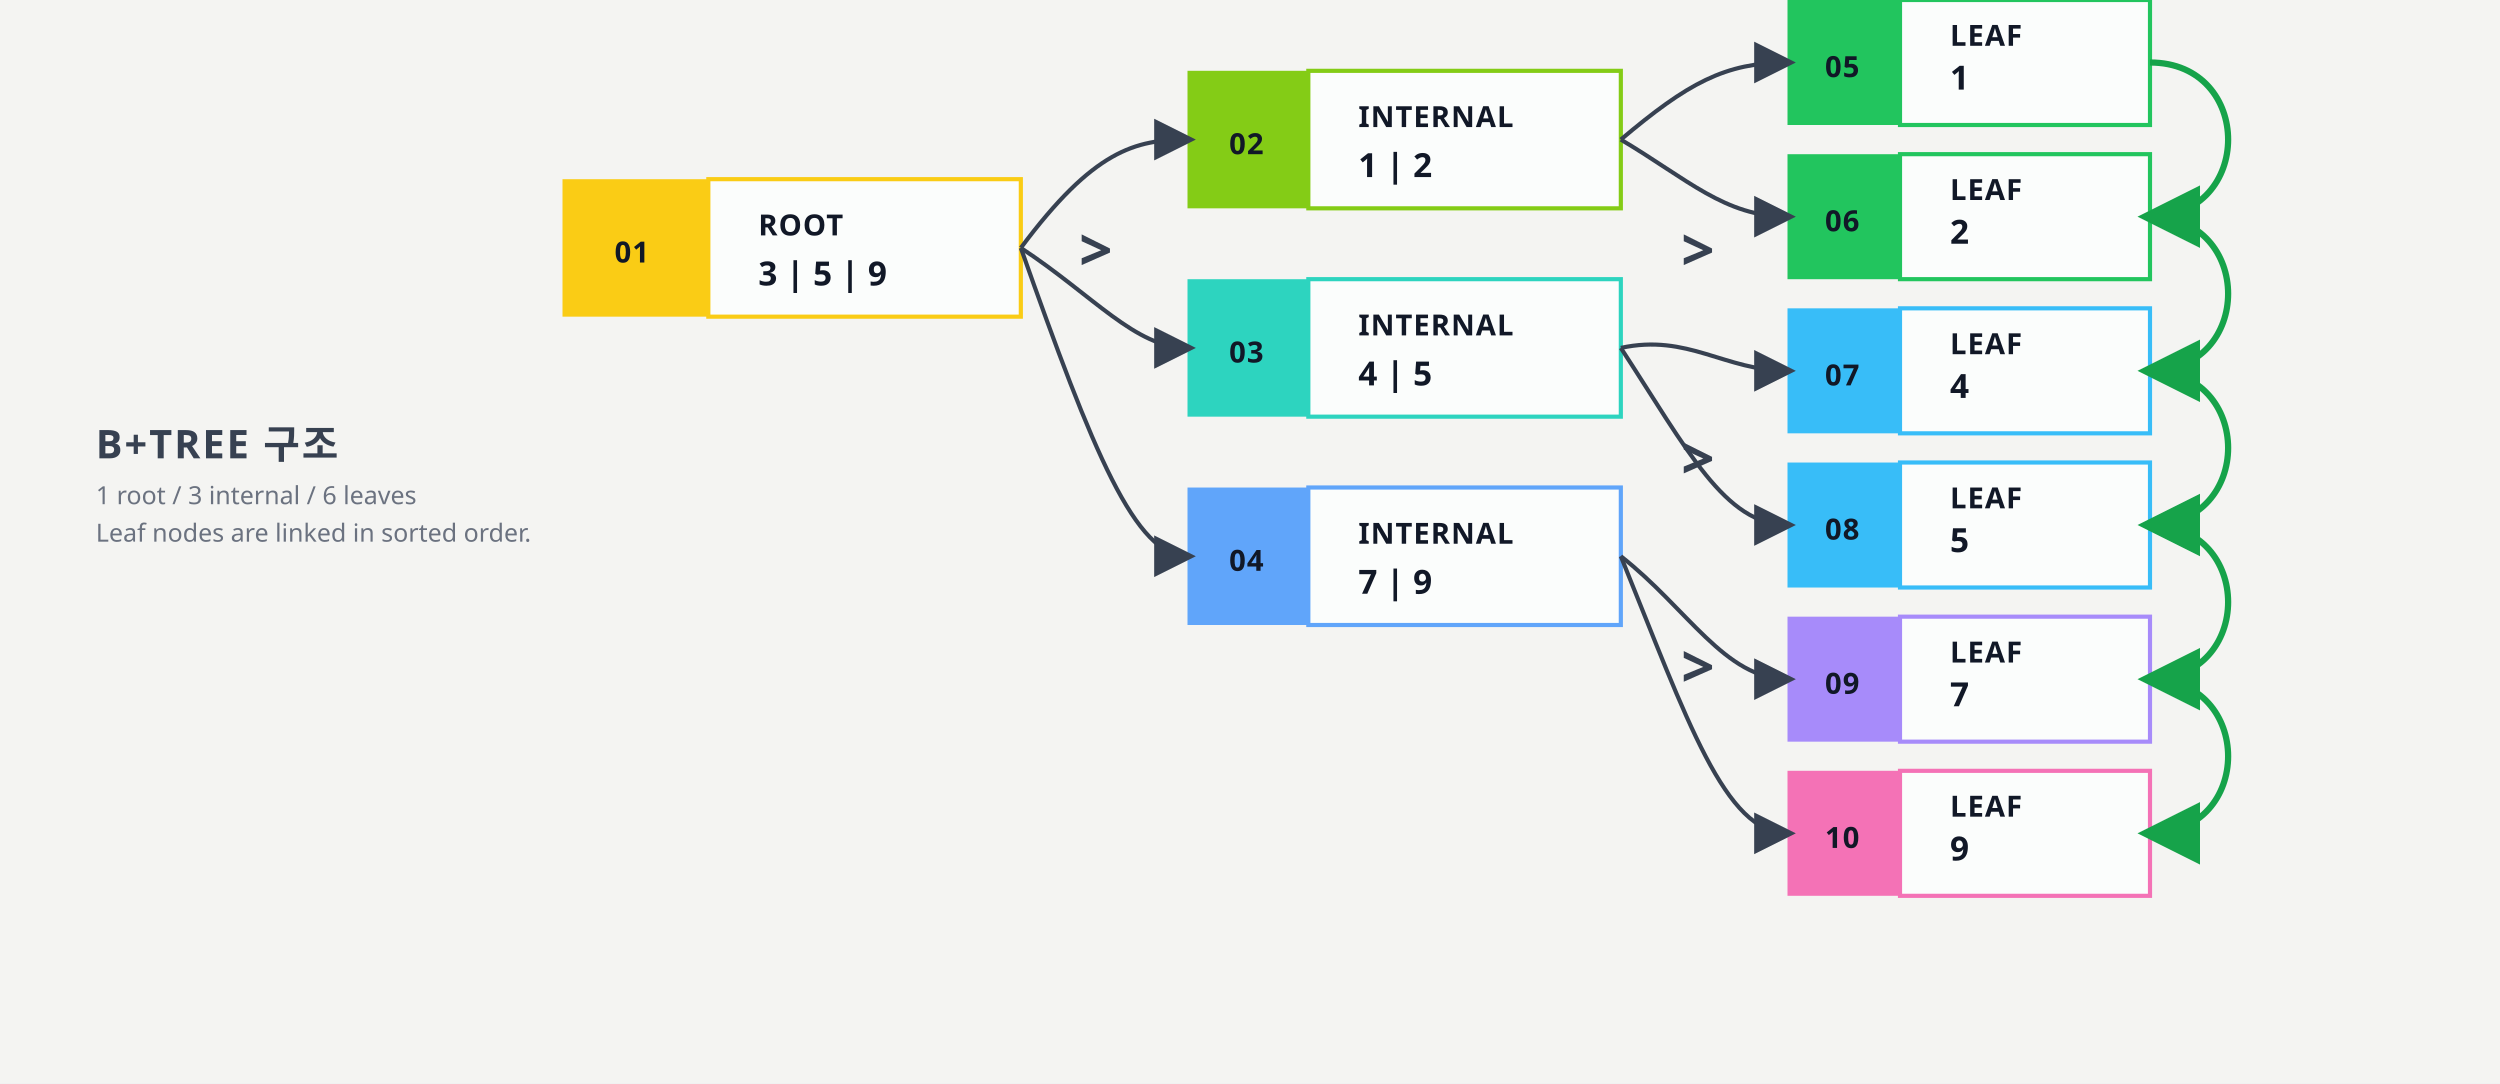
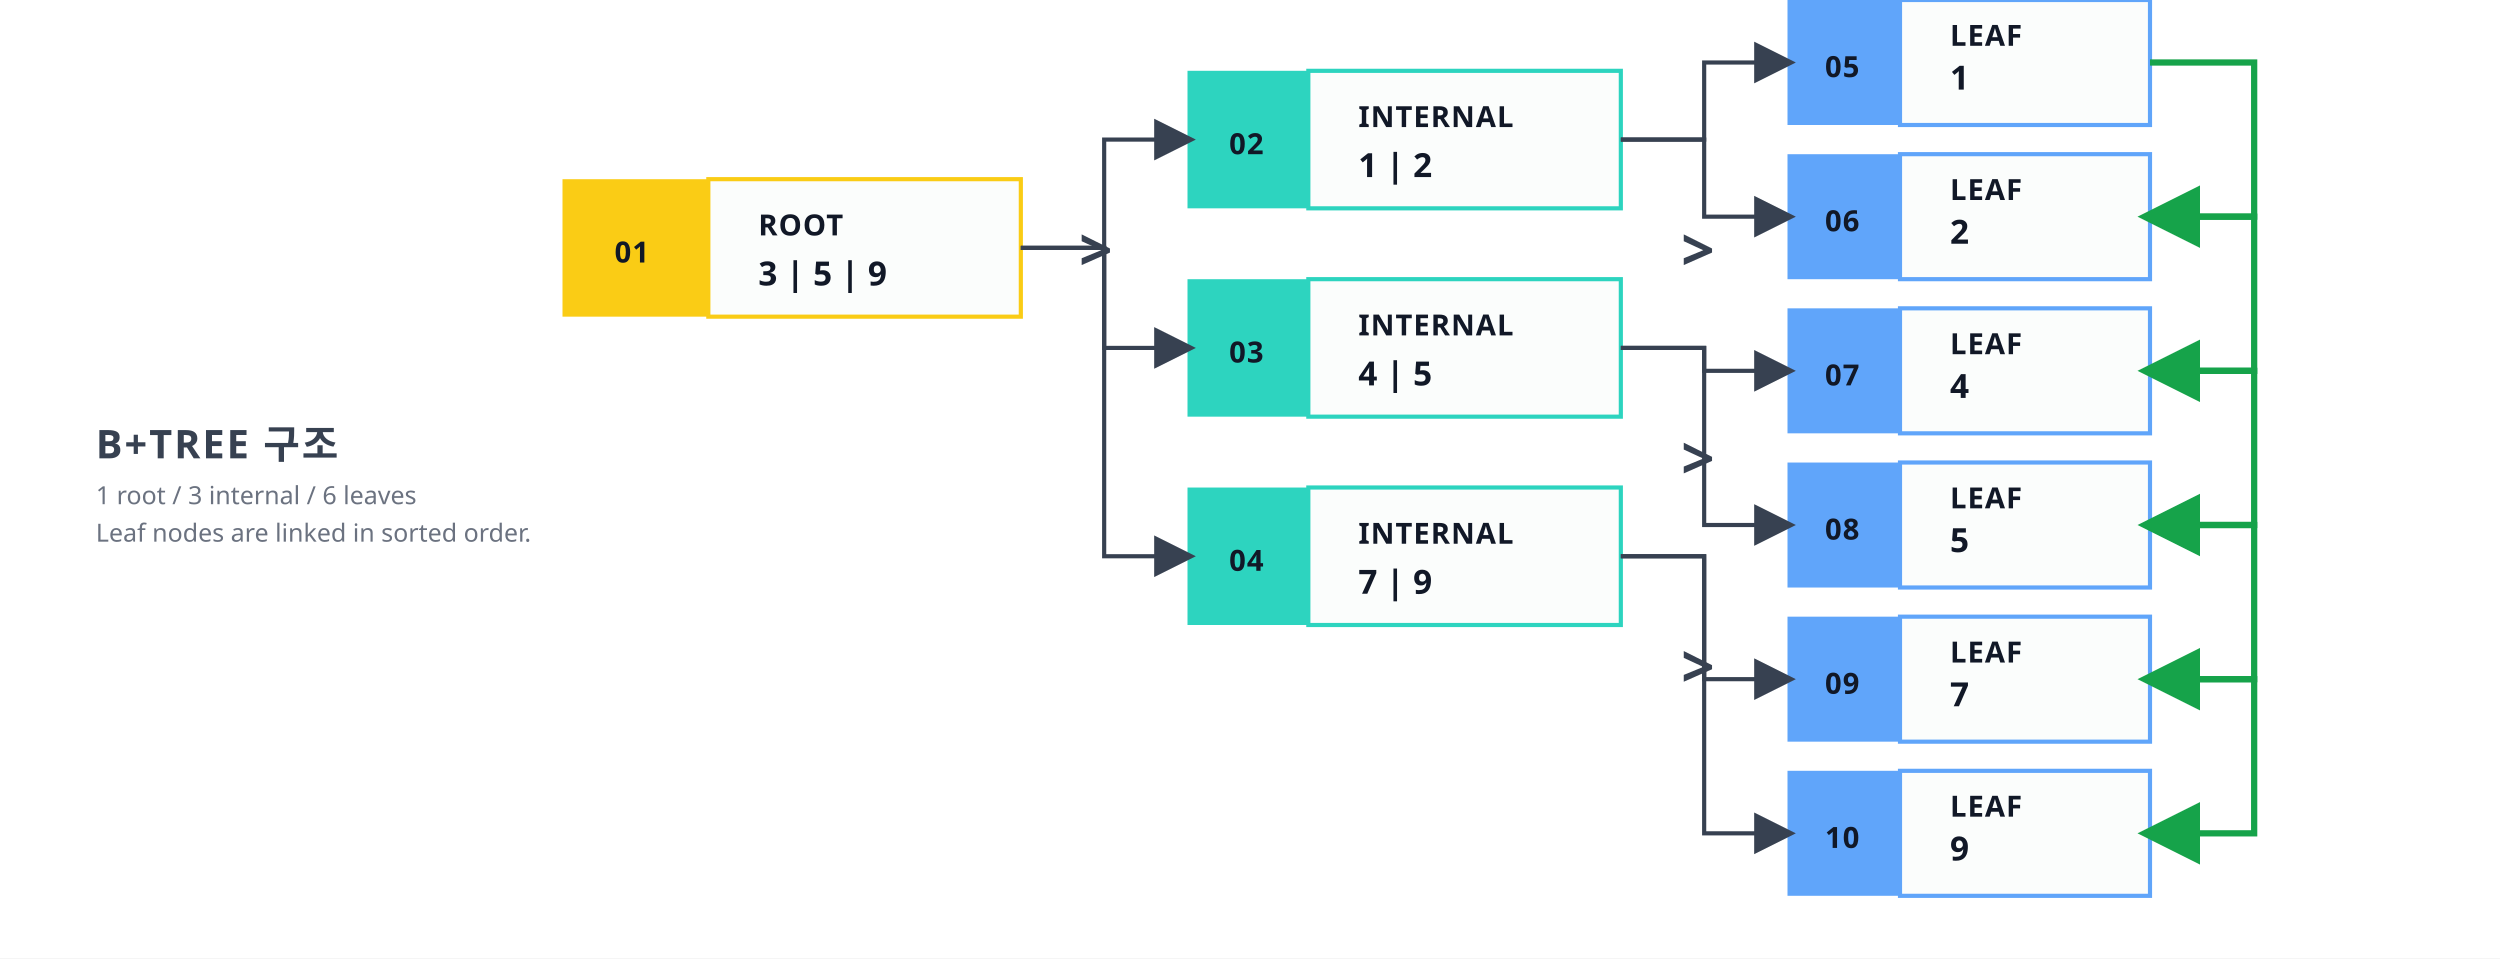
- <svg xmlns="http://www.w3.org/2000/svg" width="1200" height="520" viewBox="0 0 1200 520">
+ <svg xmlns="http://www.w3.org/2000/svg" width="1200" height="460" viewBox="0 0 1200 460">
  <defs>
    <style>
      .title { font: 700 19px 'Segoe UI', 'Malgun Gothic', sans-serif; fill: #374151; letter-spacing: 1px; }
      .subtitle { font: 500 12px 'Segoe UI', 'Malgun Gothic', sans-serif; fill: #6b7280; }
      .cardTitle { font: 800 14px 'Segoe UI', 'Malgun Gothic', sans-serif; fill: #111827; letter-spacing: .5px; }
      .keyText { font: 700 16px 'Segoe UI', 'Malgun Gothic', sans-serif; fill: #111827; }
      .valueText { font: 600 11px 'Segoe UI', 'Malgun Gothic', sans-serif; fill: #6b7280; }
      .rootRibbon { fill: #facc15; }
-       .internalA { fill: #84cc16; }
-       .internalB { fill: #2dd4bf; }
-       .internalC { fill: #60a5fa; }
-       .leafA { fill: #22c55e; }
-       .leafB { fill: #38bdf8; }
-       .leafC { fill: #a78bfa; }
-       .leafD { fill: #f472b6; }
+       .internalRibbon { fill: #2dd4bf; }
+       .leafRibbon { fill: #60a5fa; }
      .card { fill: #fbfdfc; stroke-width: 2; }
      .rootCard { stroke: #facc15; }
-       .internalCardA { stroke: #84cc16; }
-       .internalCardB { stroke: #2dd4bf; }
-       .internalCardC { stroke: #60a5fa; }
-       .leafCardA { stroke: #22c55e; }
-       .leafCardB { stroke: #38bdf8; }
-       .leafCardC { stroke: #a78bfa; }
-       .leafCardD { stroke: #f472b6; }
+       .internalCard { stroke: #2dd4bf; }
+       .leafCard { stroke: #60a5fa; }
      .treeLine { stroke: #374151; stroke-width: 2; fill: none; marker-end: url(#darkArrow); }
      .leafLink { stroke: #16a34a; stroke-width: 3; fill: none; marker-end: url(#greenArrow); }
      .chevron { font: 700 28px 'Segoe UI', sans-serif; fill: #374151; }
    </style>
    <marker id="darkArrow" markerWidth="10" markerHeight="10" refX="8" refY="5" orient="auto">
      <path d="M0,0 L10,5 L0,10 z" fill="#374151" />
    </marker>
    <marker id="greenArrow" markerWidth="10" markerHeight="10" refX="8" refY="5" orient="auto">
      <path d="M0,0 L10,5 L0,10 z" fill="#16a34a" />
    </marker>
  </defs>
-   <rect width="1200" height="520" fill="#f4f4f2" />
+   <rect width="1200" height="460" fill="#ffffff" />
  <text x="46" y="220" class="title">B+TREE 구조</text>
  <text x="46" y="242" class="subtitle">1 root / 3 internal / 6 leaves</text>
  <text x="46" y="260" class="subtitle">Leaf nodes are linked in sorted order.</text>
  <g transform="translate(270 86)">
    <polygon points="0,0 70,0 88,33 70,66 0,66" class="rootRibbon" />
    <rect x="70" y="0" width="150" height="66" class="card rootCard" />
    <text x="25" y="40" class="cardTitle">01</text>
    <text x="94" y="27" class="cardTitle">ROOT</text>
    <text x="94" y="51" class="keyText">3 | 5 | 9</text>
  </g>
  <text x="518" y="130" class="chevron">&gt;</text>
  <g transform="translate(570 34)">
-     <polygon points="0,0 58,0 76,33 58,66 0,66" class="internalA" />
-     <rect x="58" y="0" width="150" height="66" class="card internalCardA" />
+     <polygon points="0,0 58,0 76,33 58,66 0,66" class="internalRibbon" />
+     <rect x="58" y="0" width="150" height="66" class="card internalCard" />
    <text x="20" y="40" class="cardTitle">02</text>
    <text x="82" y="27" class="cardTitle">INTERNAL</text>
    <text x="82" y="51" class="keyText">1 | 2</text>
  </g>
  <g transform="translate(570 134)">
-     <polygon points="0,0 58,0 76,33 58,66 0,66" class="internalB" />
-     <rect x="58" y="0" width="150" height="66" class="card internalCardB" />
+     <polygon points="0,0 58,0 76,33 58,66 0,66" class="internalRibbon" />
+     <rect x="58" y="0" width="150" height="66" class="card internalCard" />
    <text x="20" y="40" class="cardTitle">03</text>
    <text x="82" y="27" class="cardTitle">INTERNAL</text>
    <text x="82" y="51" class="keyText">4 | 5</text>
  </g>
  <g transform="translate(570 234)">
-     <polygon points="0,0 58,0 76,33 58,66 0,66" class="internalC" />
-     <rect x="58" y="0" width="150" height="66" class="card internalCardC" />
+     <polygon points="0,0 58,0 76,33 58,66 0,66" class="internalRibbon" />
+     <rect x="58" y="0" width="150" height="66" class="card internalCard" />
    <text x="20" y="40" class="cardTitle">04</text>
    <text x="82" y="27" class="cardTitle">INTERNAL</text>
    <text x="82" y="51" class="keyText">7 | 9</text>
  </g>
-   <path d="M490 119 C525 72 545 67 570 67" class="treeLine" />
-   <path d="M490 119 C525 142 545 167 570 167" class="treeLine" />
-   <path d="M490 119 C525 218 545 267 570 267" class="treeLine" />
+   <path d="M490 119 L530 119 L530 67 L570 67" class="treeLine" />
+   <path d="M490 119 L530 119 L530 167 L570 167" class="treeLine" />
+   <path d="M490 119 L530 119 L530 267 L570 267" class="treeLine" />
  <text x="807" y="130" class="chevron">&gt;</text>
  <text x="807" y="230" class="chevron">&gt;</text>
  <text x="807" y="330" class="chevron">&gt;</text>
  <g transform="translate(858 0)">
-     <polygon points="0,0 54,0 72,30 54,60 0,60" class="leafA" />
-     <rect x="54" y="0" width="120" height="60" class="card leafCardA" />
+     <polygon points="0,0 54,0 72,30 54,60 0,60" class="leafRibbon" />
+     <rect x="54" y="0" width="120" height="60" class="card leafCard" />
    <text x="18" y="37" class="cardTitle">05</text>
    <text x="78" y="22" class="cardTitle">LEAF</text>
    <text x="78" y="43" class="keyText">1</text>
  </g>
  <g transform="translate(858 74)">
-     <polygon points="0,0 54,0 72,30 54,60 0,60" class="leafA" />
-     <rect x="54" y="0" width="120" height="60" class="card leafCardA" />
+     <polygon points="0,0 54,0 72,30 54,60 0,60" class="leafRibbon" />
+     <rect x="54" y="0" width="120" height="60" class="card leafCard" />
    <text x="18" y="37" class="cardTitle">06</text>
    <text x="78" y="22" class="cardTitle">LEAF</text>
    <text x="78" y="43" class="keyText">2</text>
  </g>
  <g transform="translate(858 148)">
-     <polygon points="0,0 54,0 72,30 54,60 0,60" class="leafB" />
-     <rect x="54" y="0" width="120" height="60" class="card leafCardB" />
+     <polygon points="0,0 54,0 72,30 54,60 0,60" class="leafRibbon" />
+     <rect x="54" y="0" width="120" height="60" class="card leafCard" />
    <text x="18" y="37" class="cardTitle">07</text>
    <text x="78" y="22" class="cardTitle">LEAF</text>
    <text x="78" y="43" class="keyText">4</text>
  </g>
  <g transform="translate(858 222)">
-     <polygon points="0,0 54,0 72,30 54,60 0,60" class="leafB" />
-     <rect x="54" y="0" width="120" height="60" class="card leafCardB" />
+     <polygon points="0,0 54,0 72,30 54,60 0,60" class="leafRibbon" />
+     <rect x="54" y="0" width="120" height="60" class="card leafCard" />
    <text x="18" y="37" class="cardTitle">08</text>
    <text x="78" y="22" class="cardTitle">LEAF</text>
    <text x="78" y="43" class="keyText">5</text>
  </g>
  <g transform="translate(858 296)">
-     <polygon points="0,0 54,0 72,30 54,60 0,60" class="leafC" />
-     <rect x="54" y="0" width="120" height="60" class="card leafCardC" />
+     <polygon points="0,0 54,0 72,30 54,60 0,60" class="leafRibbon" />
+     <rect x="54" y="0" width="120" height="60" class="card leafCard" />
    <text x="18" y="37" class="cardTitle">09</text>
    <text x="78" y="22" class="cardTitle">LEAF</text>
    <text x="78" y="43" class="keyText">7</text>
  </g>
  <g transform="translate(858 370)">
-     <polygon points="0,0 54,0 72,30 54,60 0,60" class="leafD" />
-     <rect x="54" y="0" width="120" height="60" class="card leafCardD" />
+     <polygon points="0,0 54,0 72,30 54,60 0,60" class="leafRibbon" />
+     <rect x="54" y="0" width="120" height="60" class="card leafCard" />
    <text x="18" y="37" class="cardTitle">10</text>
    <text x="78" y="22" class="cardTitle">LEAF</text>
    <text x="78" y="43" class="keyText">9</text>
  </g>
-   <path d="M778 67 C810 40 828 30 858 30" class="treeLine" />
-   <path d="M778 67 C810 86 828 104 858 104" class="treeLine" />
-   <path d="M778 167 C810 160 828 178 858 178" class="treeLine" />
-   <path d="M778 167 C810 216 828 252 858 252" class="treeLine" />
-   <path d="M778 267 C810 292 828 326 858 326" class="treeLine" />
-   <path d="M778 267 C810 346 828 400 858 400" class="treeLine" />
-   <path d="M1032 30 C1082 30 1082 104 1032 104" class="leafLink" />
-   <path d="M1032 104 C1082 104 1082 178 1032 178" class="leafLink" />
-   <path d="M1032 178 C1082 178 1082 252 1032 252" class="leafLink" />
-   <path d="M1032 252 C1082 252 1082 326 1032 326" class="leafLink" />
-   <path d="M1032 326 C1082 326 1082 400 1032 400" class="leafLink" />
+   <path d="M778 67 L818 67 L818 30 L858 30" class="treeLine" />
+   <path d="M778 67 L818 67 L818 104 L858 104" class="treeLine" />
+   <path d="M778 167 L818 167 L818 178 L858 178" class="treeLine" />
+   <path d="M778 167 L818 167 L818 252 L858 252" class="treeLine" />
+   <path d="M778 267 L818 267 L818 326 L858 326" class="treeLine" />
+   <path d="M778 267 L818 267 L818 400 L858 400" class="treeLine" />
+   <path d="M1032 30 L1082 30 L1082 104 L1032 104" class="leafLink" />
+   <path d="M1032 104 L1082 104 L1082 178 L1032 178" class="leafLink" />
+   <path d="M1032 178 L1082 178 L1082 252 L1032 252" class="leafLink" />
+   <path d="M1032 252 L1082 252 L1082 326 L1032 326" class="leafLink" />
+   <path d="M1032 326 L1082 326 L1082 400 L1032 400" class="leafLink" />
</svg>
